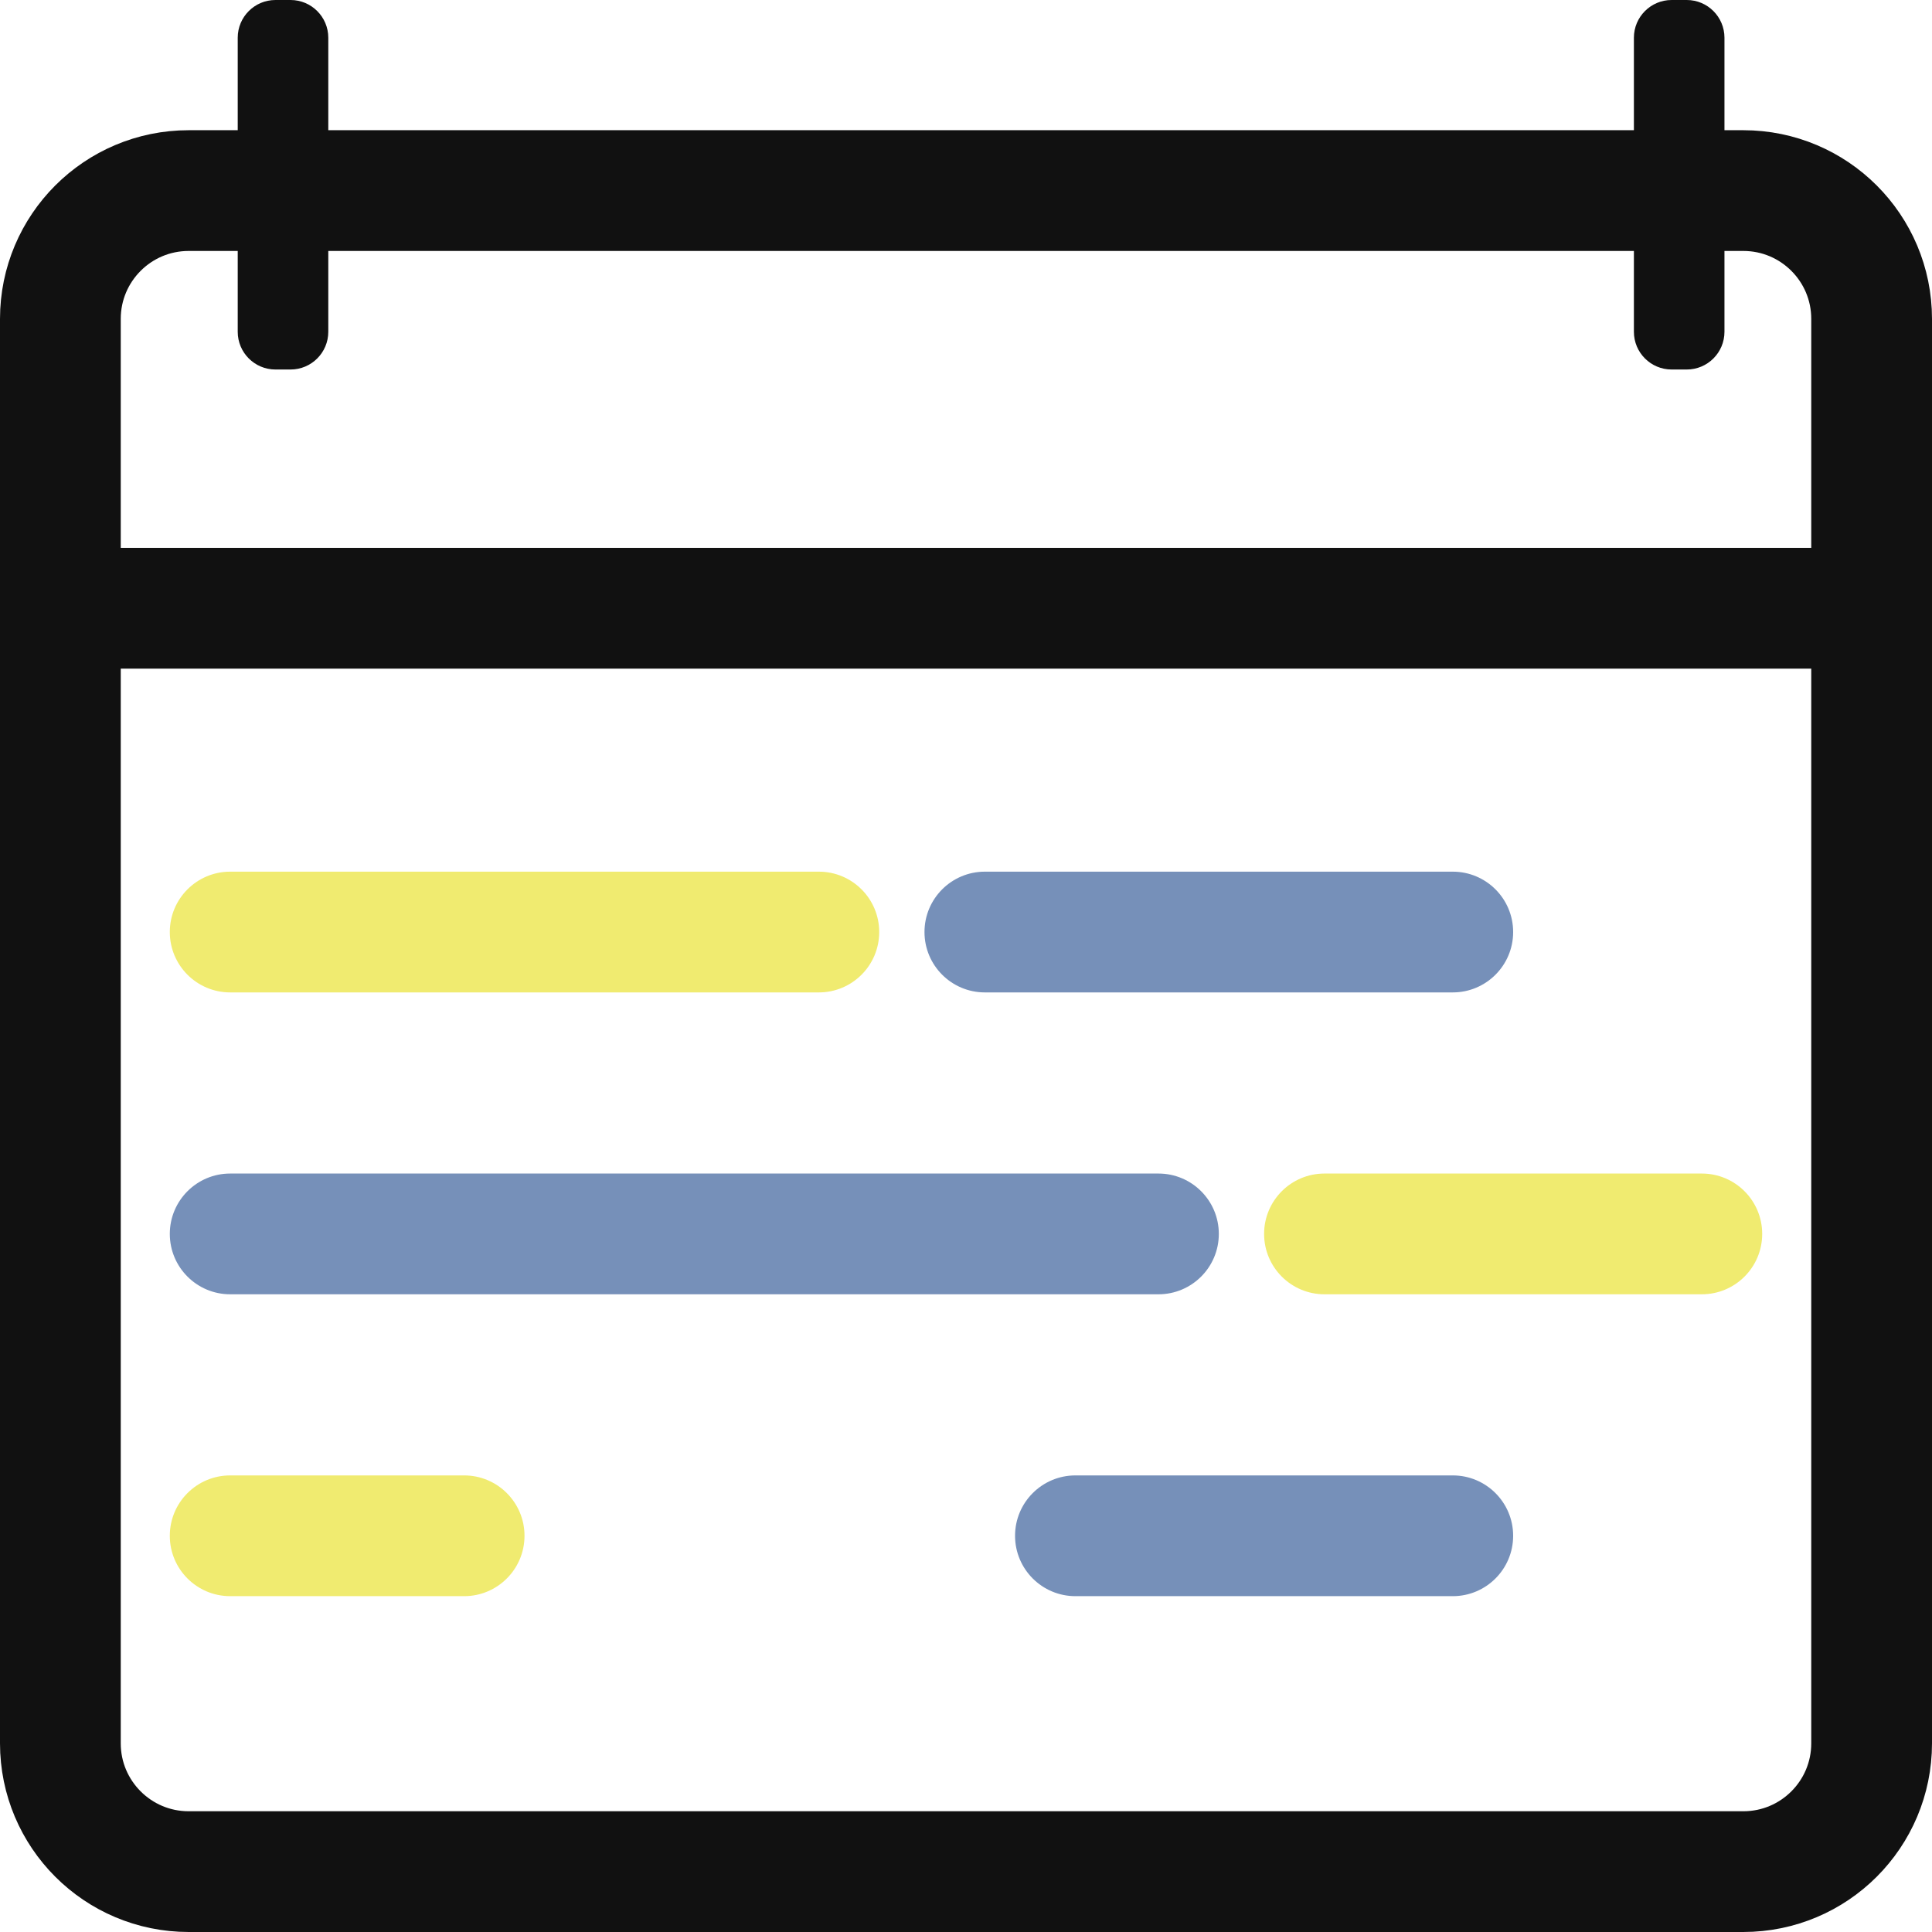
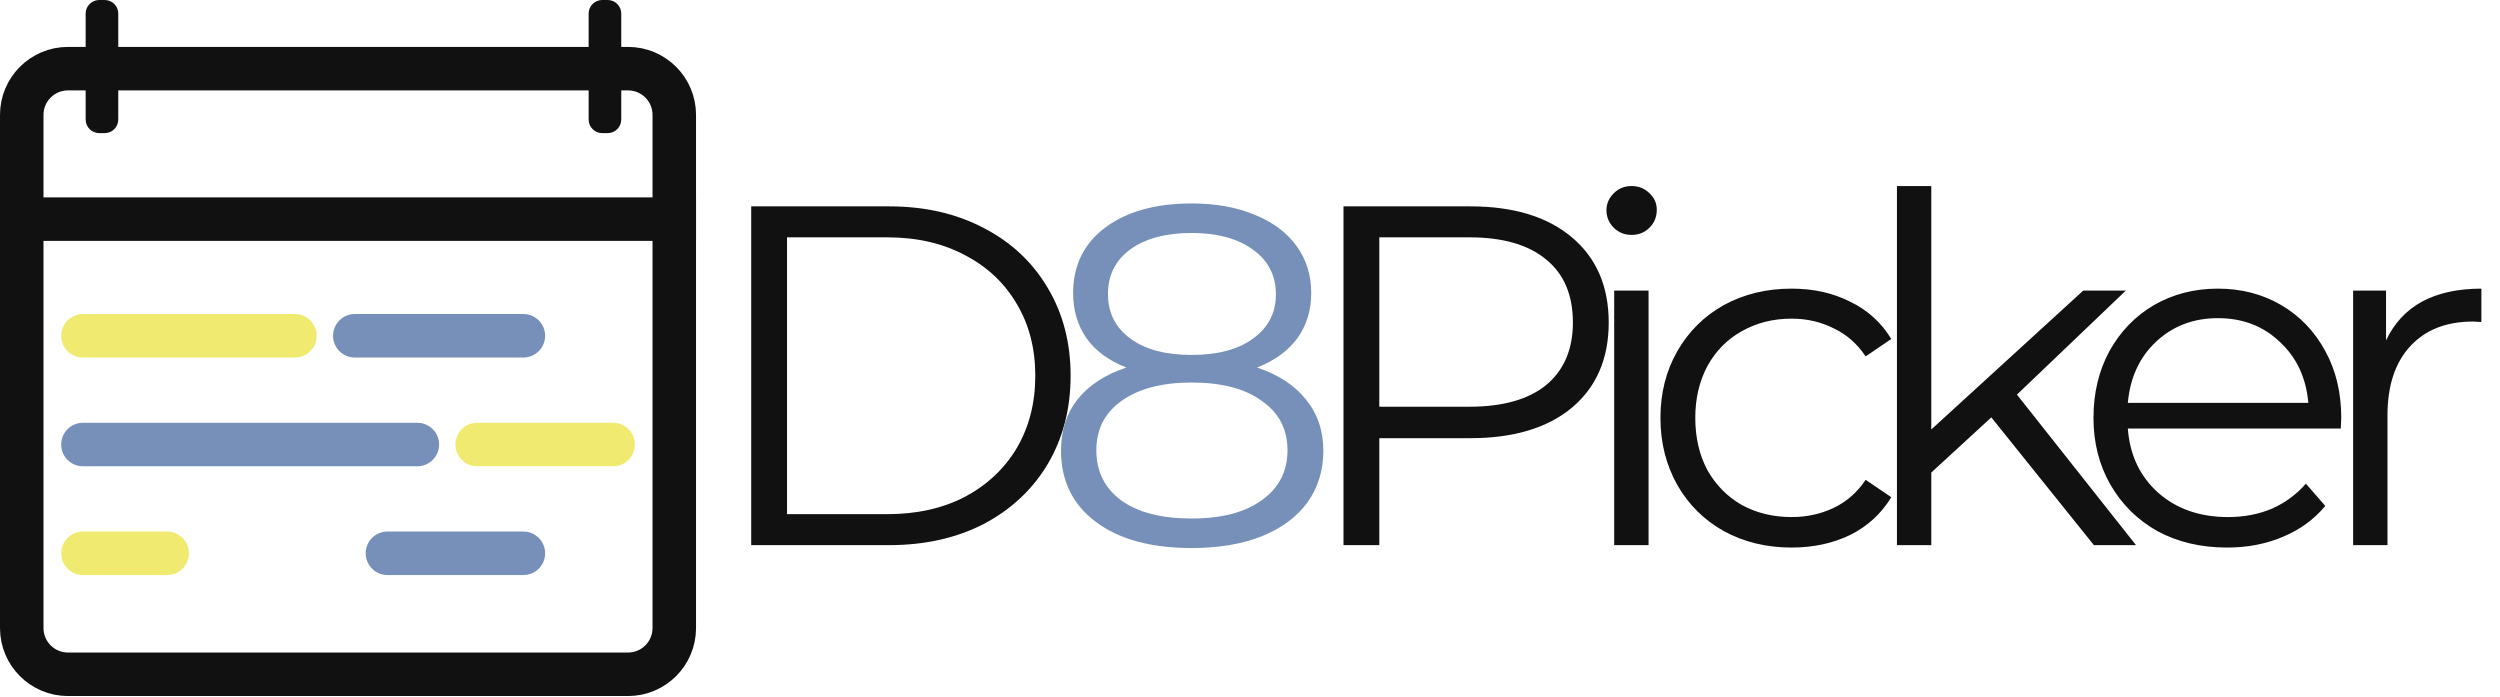
- <svg xmlns="http://www.w3.org/2000/svg" width="512" height="512" viewBox="0 0 512 512" fill="none">
+ <svg xmlns="http://www.w3.org/2000/svg" width="1839" height="512" viewBox="0 0 1839 512" fill="none">
  <rect x="16" y="50.506" width="480" height="445.494" rx="34" stroke="#111111" stroke-width="32" />
  <line y1="161.195" x2="512" y2="161.195" stroke="#111111" stroke-width="32" />
  <rect x="45" y="231" width="188" height="32" rx="16" fill="#F0EB70" />
  <rect x="245" y="231" width="156" height="32" rx="16" fill="#7690B9" />
  <rect x="45" y="311" width="278" height="32" rx="16" fill="#7690B9" />
  <rect x="335" y="311" width="132" height="32" rx="16" fill="#F0EB70" />
  <rect x="45" y="391" width="94" height="32" rx="16" fill="#F0EB70" />
  <rect x="269" y="391" width="132" height="32" rx="16" fill="#7690B9" />
  <rect x="63" width="24" height="97.924" rx="10" fill="#111111" />
  <rect x="433" width="24" height="97.924" rx="10" fill="#111111" />
+   <path d="M552.584 151.8H654.044C680.388 151.8 703.647 157.14 723.82 167.82C743.993 178.263 759.657 192.977 770.812 211.964C781.967 230.713 787.544 252.192 787.544 276.4C787.544 300.608 781.967 322.205 770.812 341.192C759.657 359.941 743.993 374.656 723.82 385.336C703.647 395.779 680.388 401 654.044 401H552.584V151.8ZM652.62 378.216C674.455 378.216 693.56 373.944 709.936 365.4C726.312 356.619 739.009 344.633 748.028 329.444C757.047 314.017 761.556 296.336 761.556 276.4C761.556 256.464 757.047 238.901 748.028 223.712C739.009 208.285 726.312 196.3 709.936 187.756C693.56 178.975 674.455 174.584 652.62 174.584H578.928V378.216H652.62ZM1081.55 151.8C1113.36 151.8 1138.28 159.395 1156.31 174.584C1174.35 189.773 1183.37 210.659 1183.37 237.24C1183.37 263.821 1174.35 284.707 1156.31 299.896C1138.28 314.848 1113.36 322.324 1081.55 322.324H1014.62V401H988.281V151.8H1081.55ZM1080.84 299.184C1105.52 299.184 1124.39 293.844 1137.44 283.164C1150.5 272.247 1157.02 256.939 1157.02 237.24C1157.02 217.067 1150.5 201.64 1137.44 190.96C1124.39 180.043 1105.52 174.584 1080.84 174.584H1014.62V299.184H1080.84ZM1187.4 213.744H1212.68V401H1187.4V213.744ZM1200.22 172.804C1195 172.804 1190.61 171.024 1187.05 167.464C1183.49 163.904 1181.71 159.632 1181.71 154.648C1181.71 149.901 1183.49 145.748 1187.05 142.188C1190.61 138.628 1195 136.848 1200.22 136.848C1205.44 136.848 1209.83 138.628 1213.39 142.188C1216.95 145.511 1218.73 149.545 1218.73 154.292C1218.73 159.513 1216.95 163.904 1213.39 167.464C1209.83 171.024 1205.44 172.804 1200.22 172.804ZM1317.9 402.78C1299.39 402.78 1282.77 398.745 1268.06 390.676C1253.58 382.607 1242.19 371.333 1233.88 356.856C1225.58 342.141 1221.42 325.647 1221.42 307.372C1221.42 289.097 1225.58 272.721 1233.88 258.244C1242.19 243.767 1253.58 232.493 1268.06 224.424C1282.77 216.355 1299.39 212.32 1317.9 212.32C1334.04 212.32 1348.4 215.524 1360.97 221.932C1373.79 228.103 1383.88 237.24 1391.23 249.344L1372.37 262.16C1366.2 252.904 1358.36 246.021 1348.87 241.512C1339.38 236.765 1329.05 234.392 1317.9 234.392C1304.37 234.392 1292.15 237.477 1281.23 243.648C1270.55 249.581 1262.12 258.125 1255.95 269.28C1250.02 280.435 1247.05 293.132 1247.05 307.372C1247.05 321.849 1250.02 334.665 1255.95 345.82C1262.12 356.737 1270.55 365.281 1281.23 371.452C1292.15 377.385 1304.37 380.352 1317.9 380.352C1329.05 380.352 1339.38 378.097 1348.87 373.588C1358.36 369.079 1366.2 362.196 1372.37 352.94L1391.23 365.756C1383.88 377.86 1373.79 387.116 1360.97 393.524C1348.16 399.695 1333.8 402.78 1317.9 402.78ZM1464.81 307.016L1420.66 347.6V401H1395.39V136.848H1420.66V315.916L1532.45 213.744H1563.77L1483.67 290.284L1571.25 401H1540.28L1464.81 307.016ZM1721.87 315.204H1565.23C1566.66 334.665 1574.13 350.448 1587.66 362.552C1601.19 374.419 1618.28 380.352 1638.93 380.352C1650.56 380.352 1661.24 378.335 1670.97 374.3C1680.7 370.028 1689.12 363.857 1696.24 355.788L1710.48 372.164C1702.18 382.132 1691.73 389.727 1679.15 394.948C1666.81 400.169 1653.17 402.78 1638.21 402.78C1618.99 402.78 1601.9 398.745 1586.95 390.676C1572.24 382.369 1560.73 370.977 1552.42 356.5C1544.11 342.023 1539.96 325.647 1539.96 307.372C1539.96 289.097 1543.87 272.721 1551.71 258.244C1559.78 243.767 1570.69 232.493 1584.46 224.424C1598.46 216.355 1614.13 212.32 1631.45 212.32C1648.78 212.32 1664.32 216.355 1678.09 224.424C1691.85 232.493 1702.65 243.767 1710.48 258.244C1718.31 272.484 1722.23 288.86 1722.23 307.372L1721.87 315.204ZM1631.45 234.036C1613.41 234.036 1598.22 239.851 1585.88 251.48C1573.78 262.872 1566.9 277.824 1565.23 296.336H1698.02C1696.36 277.824 1689.36 262.872 1677.02 251.48C1664.91 239.851 1649.73 234.036 1631.45 234.036ZM1755.17 250.412C1761.1 237.833 1769.88 228.34 1781.51 221.932C1793.38 215.524 1807.97 212.32 1825.3 212.32V236.884L1819.25 236.528C1799.55 236.528 1784.12 242.58 1772.97 254.684C1761.81 266.788 1756.23 283.757 1756.23 305.592V401H1730.96V213.744H1755.17V250.412Z" fill="#111111" />
+   <path d="M924.665 270.348C940.329 275.569 952.315 283.401 960.621 293.844C969.165 304.287 973.437 316.865 973.437 331.58C973.437 346.057 969.521 358.755 961.689 369.672C953.857 380.352 942.584 388.659 927.869 394.592C913.392 400.288 896.304 403.136 876.605 403.136C846.701 403.136 823.205 396.728 806.117 383.912C789.029 371.096 780.485 353.652 780.485 331.58C780.485 316.628 784.52 304.049 792.589 293.844C800.896 283.401 812.881 275.569 828.545 270.348C815.729 265.364 805.999 258.244 799.353 248.988C792.708 239.495 789.385 228.34 789.385 215.524C789.385 195.351 797.217 179.331 812.881 167.464C828.783 155.597 850.024 149.664 876.605 149.664C894.168 149.664 909.476 152.393 922.529 157.852C935.82 163.073 946.144 170.668 953.501 180.636C960.859 190.604 964.537 202.233 964.537 215.524C964.537 228.34 961.096 239.495 954.213 248.988C947.331 258.244 937.481 265.364 924.665 270.348ZM815.017 216.236C815.017 230.001 820.476 240.919 831.393 248.988C842.311 257.057 857.381 261.092 876.605 261.092C895.829 261.092 910.9 257.057 921.817 248.988C932.972 240.919 938.549 230.12 938.549 216.592C938.549 202.589 932.853 191.553 921.461 183.484C910.307 175.415 895.355 171.38 876.605 171.38C857.619 171.38 842.548 175.415 831.393 183.484C820.476 191.553 815.017 202.471 815.017 216.236ZM876.605 381.42C898.677 381.42 915.884 376.911 928.225 367.892C940.804 358.873 947.093 346.651 947.093 331.224C947.093 315.797 940.804 303.693 928.225 294.912C915.884 285.893 898.677 281.384 876.605 281.384C854.771 281.384 837.564 285.893 824.985 294.912C812.644 303.693 806.473 315.797 806.473 331.224C806.473 346.888 812.644 359.229 824.985 368.248C837.327 377.029 854.533 381.42 876.605 381.42Z" fill="#7690B9" />
</svg>
